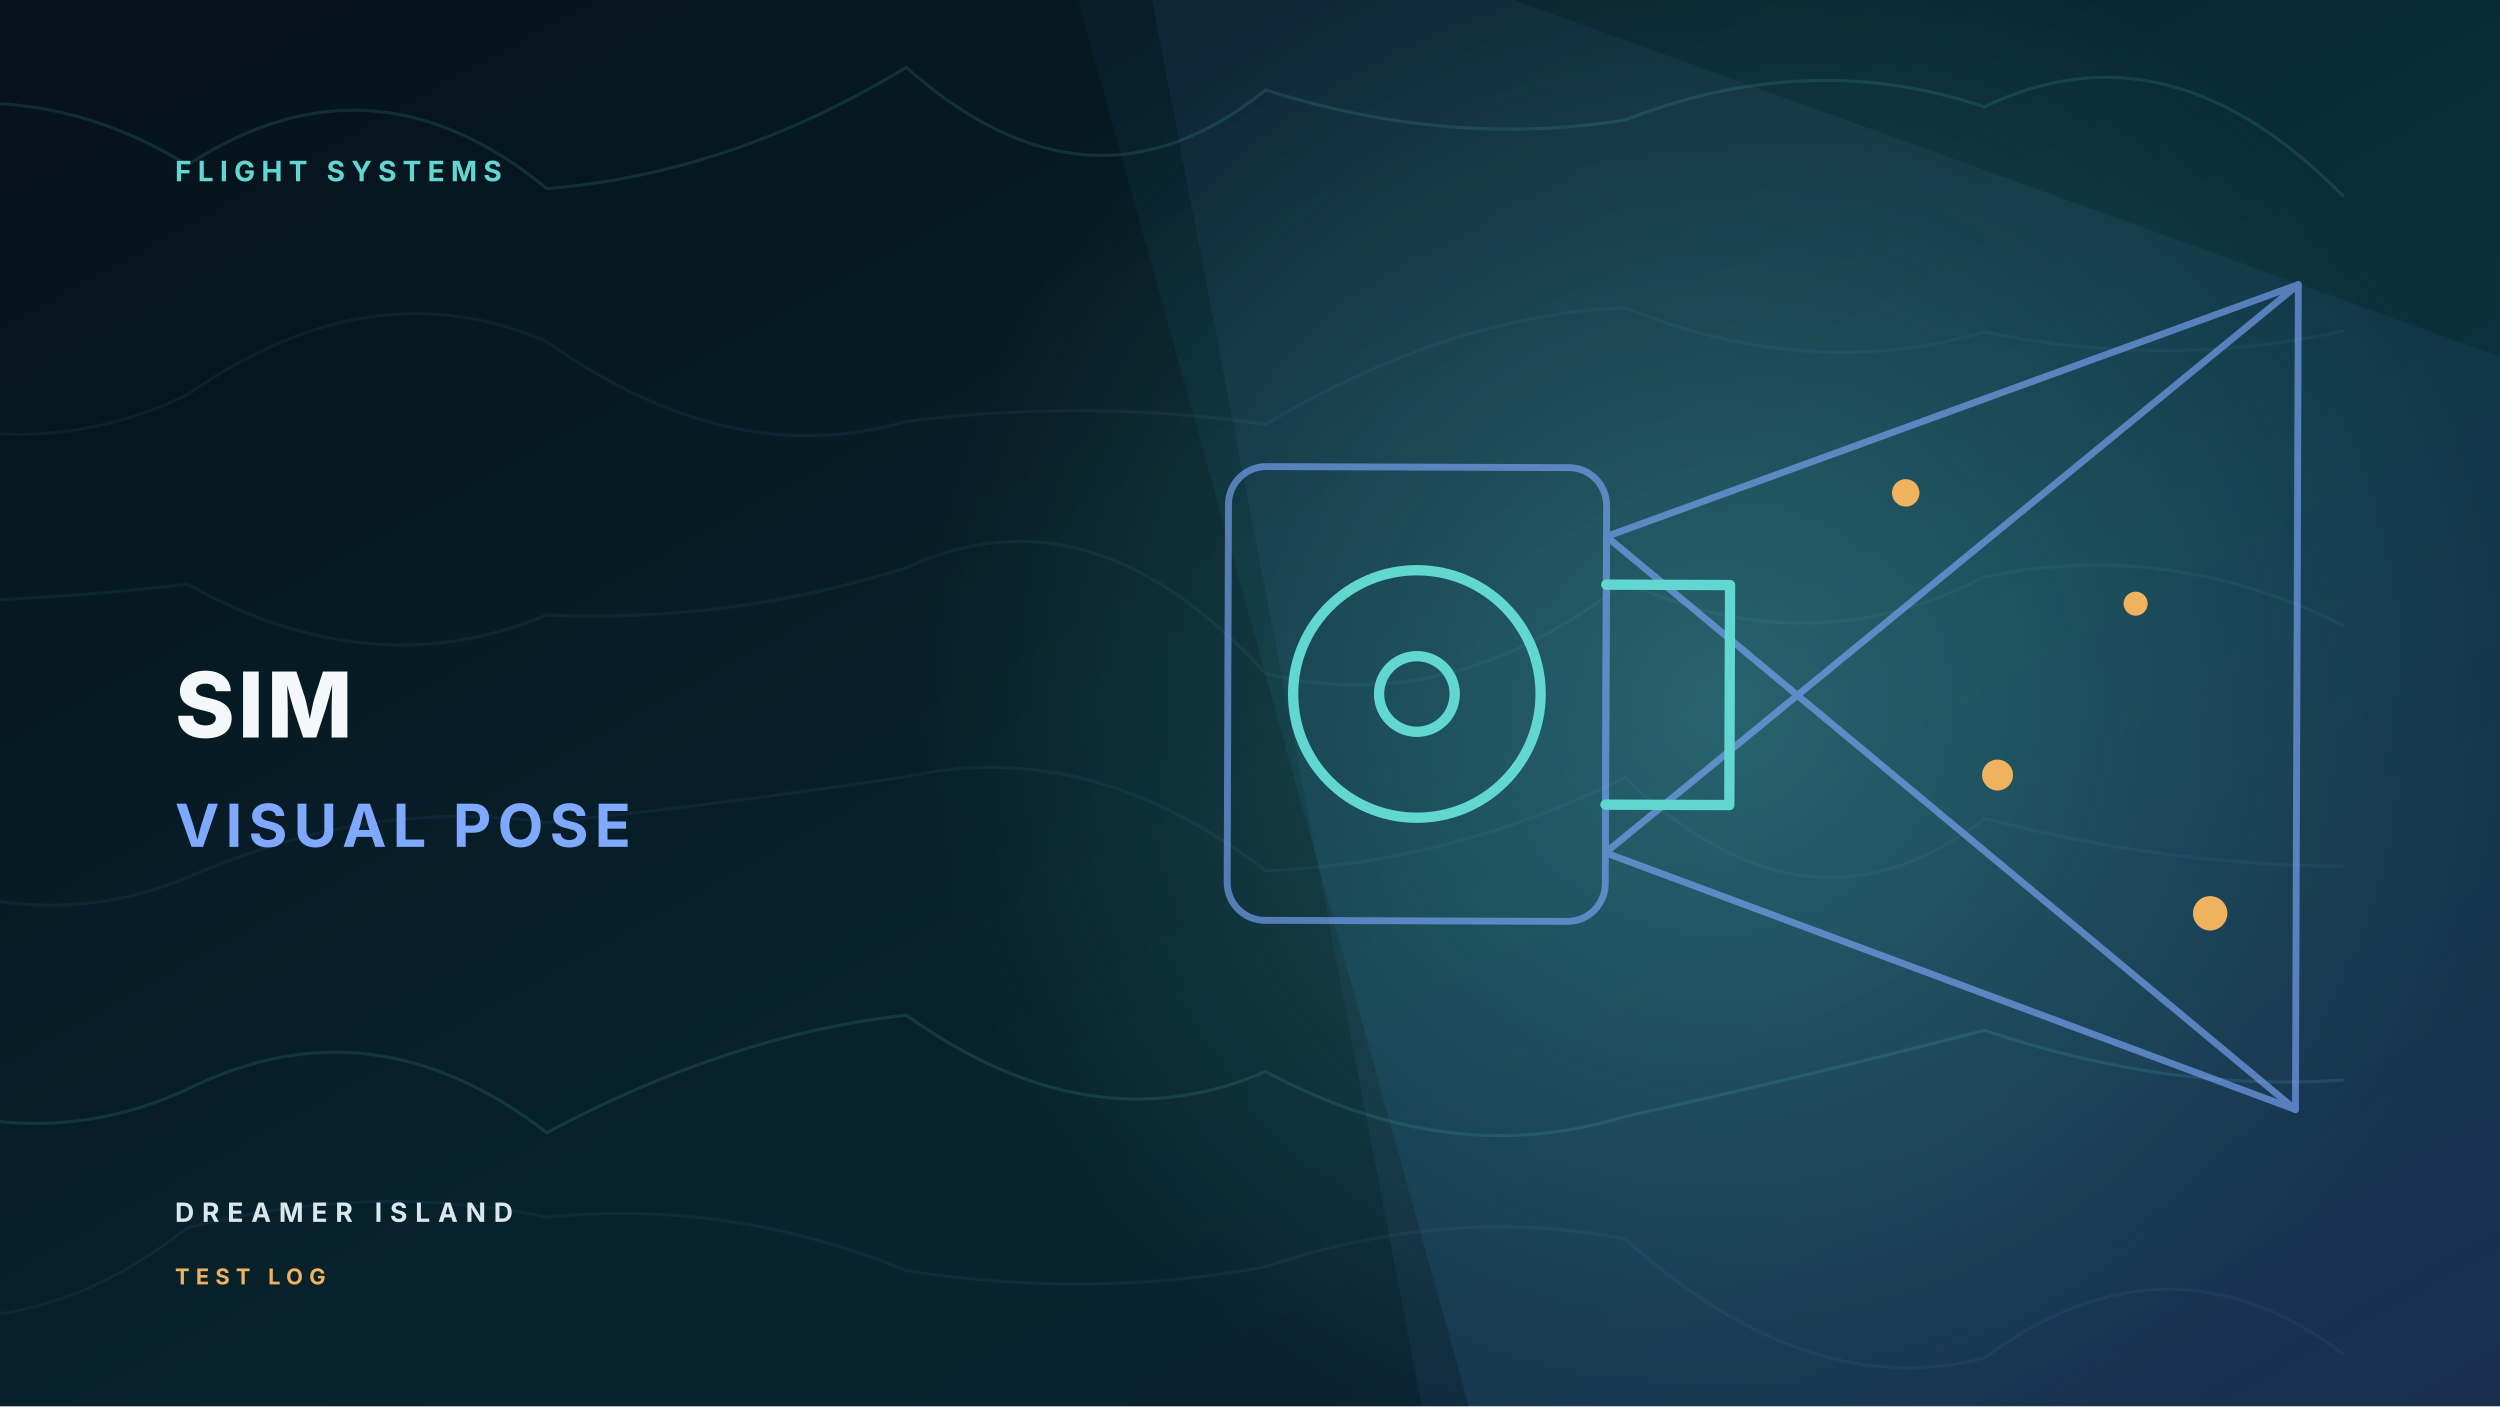
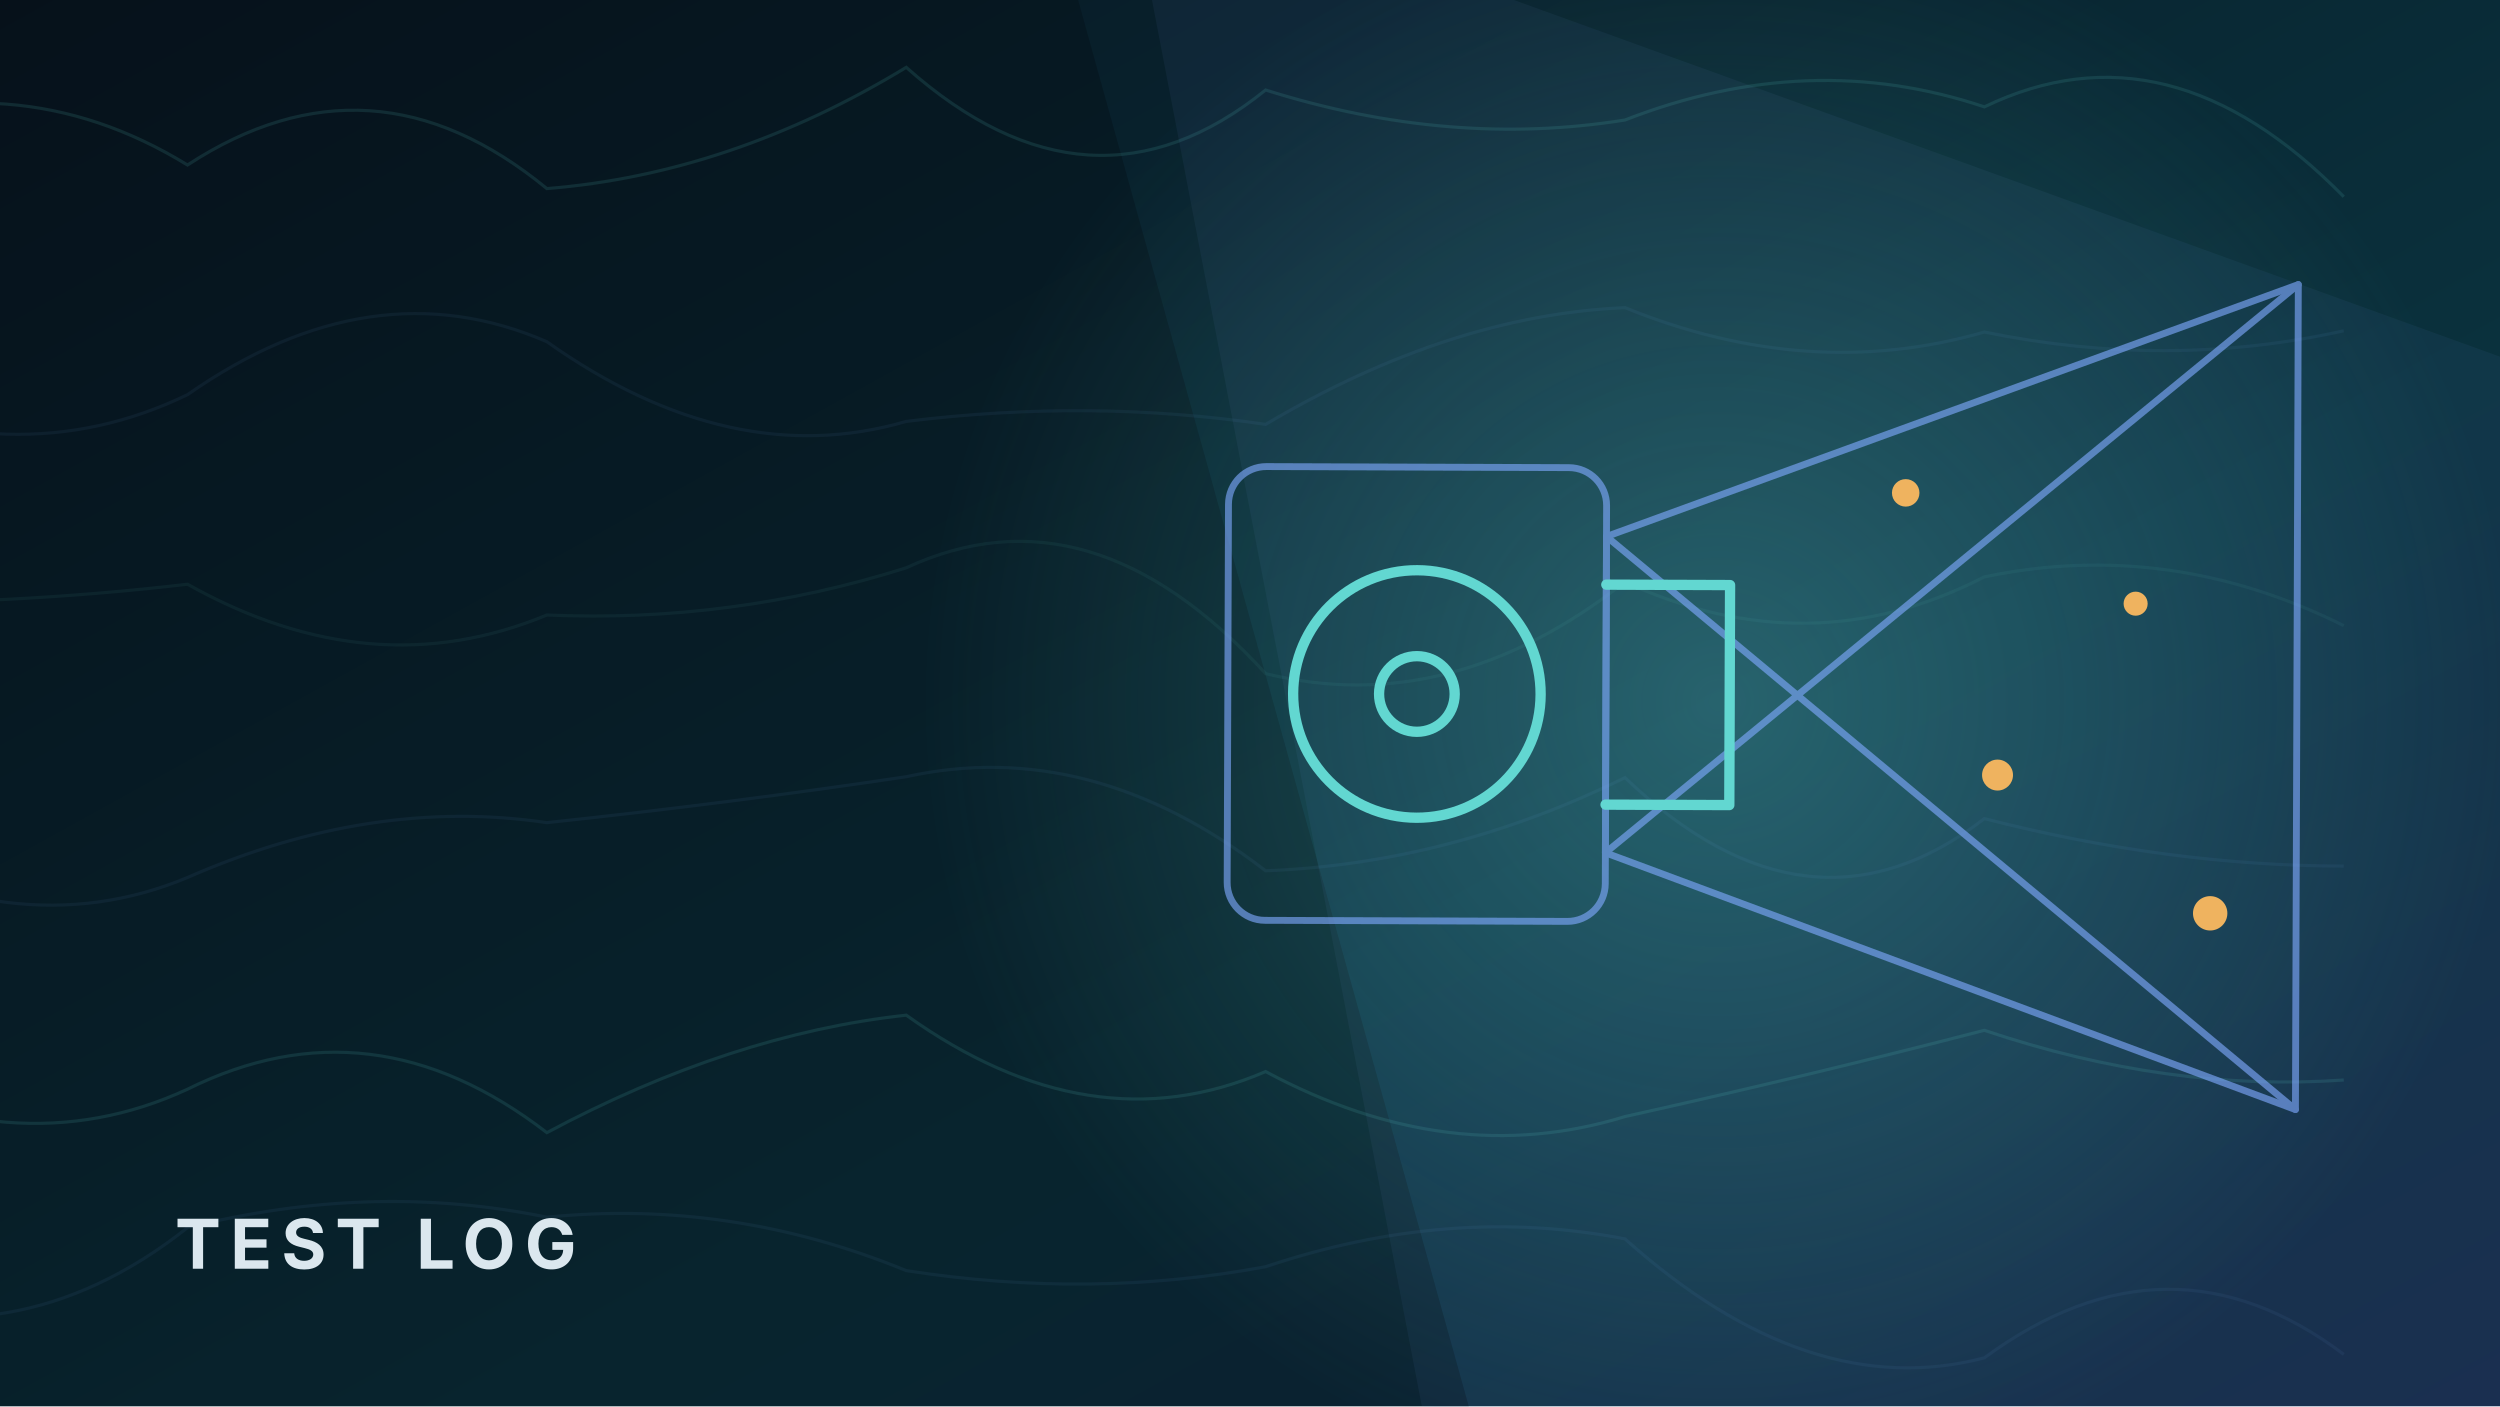
<svg xmlns="http://www.w3.org/2000/svg" width="1600" height="900" viewBox="0 0 1600 900" role="img" aria-labelledby="card-title card-desc">
  <defs>
    <linearGradient id="card-bg-4ee0b3713957" x1="0" y1="0" x2="1" y2="1">
      <stop stop-color="#07141f" />
      <stop offset=".62" stop-color="#0a313d" />
      <stop offset="1" stop-color="#142846" />
    </linearGradient>
    <radialGradient id="card-glow-4ee0b3713957">
      <stop stop-color="#62d7d1" stop-opacity=".28" />
      <stop offset="1" stop-color="#62d7d1" stop-opacity="0" />
    </radialGradient>
    <linearGradient id="card-line-4ee0b3713957" x1="0" y1="0" x2="1" y2="0">
      <stop stop-color="#62d7d1" />
      <stop offset="1" stop-color="#7fa9ff" />
    </linearGradient>
  </defs>
  <rect width="1600" height="900" fill="url(#card-bg-4ee0b3713957)" />
  <path d="M0 0h690l250 900H0Z" fill="#020b12" opacity=".34" />
  <path d="M720-90 1660 250v740L910 900Z" fill="#7fa9ff" opacity=".055" />
  <circle cx="1099.7" cy="449.1" r="510" fill="url(#card-glow-4ee0b3713957)" />
  <g opacity=".62">
    <path d="M-120 87.3 Q8 36.8 120 105.6 Q238 28.6 350 120.7 Q468 111.2 580 43.1 Q698 148 810 57.6 Q928 94.8 1040 76.8 Q1158 30.8 1270 68.4 Q1388 11.5 1500 125.9" fill="none" stroke="#62d7d1" stroke-width="2" opacity="0.2" />
    <path d="M-120 245.4 Q8 306.7 120 252.6 Q238 170.1 350 218.7 Q468 302.3 580 269.7 Q698 255.1 810 271.6 Q928 201.7 1040 196.9 Q1158 244.8 1270 212.5 Q1388 236.7 1500 211.7" fill="none" stroke="#7fa9ff" stroke-width="2" opacity="0.1" />
    <path d="M-120 386.3 Q8 387.1 120 373.9 Q238 440.1 350 393.6 Q468 398.8 580 363.4 Q698 308.6 810 431.1 Q928 460.3 1040 372.4 Q1158 426.9 1270 369.2 Q1388 344.6 1500 400.4" fill="none" stroke="#62d7d1" stroke-width="2" opacity="0.1" />
    <path d="M-120 531.8 Q8 608.3 120 561.6 Q238 509.9 350 526.5 Q468 513.9 580 497.1 Q698 471.2 810 557.3 Q928 552.8 1040 497.7 Q1158 610.5 1270 523.9 Q1388 554.2 1500 554.3" fill="none" stroke="#7fa9ff" stroke-width="2" opacity="0.1" />
    <path d="M-120 678 Q8 748.9 120 697.1 Q238 638.5 350 724.9 Q468 661.9 580 649.7 Q698 734.1 810 685.8 Q928 749.1 1040 714.6 Q1158 688.4 1270 659.4 Q1388 699.1 1500 691.2" fill="none" stroke="#62d7d1" stroke-width="2" opacity="0.2" />
    <path d="M-120 826.4 Q8 874.3 120 785.7 Q238 756 350 779 Q468 767.2 580 813.2 Q698 831.6 810 810.7 Q928 771.1 1040 792.9 Q1158 898.5 1270 869 Q1388 782.4 1500 866.8" fill="none" stroke="#7fa9ff" stroke-width="2" opacity="0.1" />
  </g>
  <g transform="translate(1151 445) rotate(0.2) scale(1.1)">
    <g fill="none" stroke="#7fa9ff" stroke-width="4" stroke-linecap="round" stroke-linejoin="round" opacity=".62">
      <path d="m-112-92 402-148v480L-112 92Z" />
      <path d="M-112-92 290 240M-112 92 290-240" />
      <rect x="-332" y="-132" width="220" height="264" rx="22" />
    </g>
    <g fill="none" stroke="#62d7d1" stroke-width="6" stroke-linecap="round" stroke-linejoin="round">
      <circle cx="-222" r="72" />
      <circle cx="-222" r="22" />
      <path d="M-112-64h72v128h-72" />
    </g>
    <g fill="#efb35f">
      <circle cx="62" cy="-118" r="8" />
      <circle cx="116" cy="46" r="9" />
      <circle cx="196" cy="-54" r="7" />
      <circle cx="240" cy="126" r="10" />
    </g>
  </g>
  <path d="M72 76v748" stroke="url(#card-line-4ee0b3713957)" stroke-width="4" />
  <g font-family="Inter, ui-sans-serif, system-ui, -apple-system, BlinkMacSystemFont, Segoe UI, sans-serif">
-     <text x="112" y="116" fill="#62d7d1" font-size="18" font-weight="700" letter-spacing="4">FLIGHT SYSTEMS</text>
-     <text x="112" y="472" fill="#f4f8fb" font-size="58" font-weight="760" letter-spacing="2">SIM</text>
-     <text x="112" y="542" fill="#7fa9ff" font-size="38" font-weight="650" letter-spacing="4">VISUAL POSE</text>
-     <text x="112" y="782" fill="#dbe7ee" font-size="17" font-weight="650" letter-spacing="5">DREAMER ISLAND</text>
-     <text x="112" y="822" fill="#efb35f" font-size="14" font-weight="700" letter-spacing="4">TEST LOG</text>
+     <text x="112" y="812" fill="#dbe7ee" font-size="44" font-weight="700" letter-spacing="6">TEST LOG</text>
  </g>
</svg>
